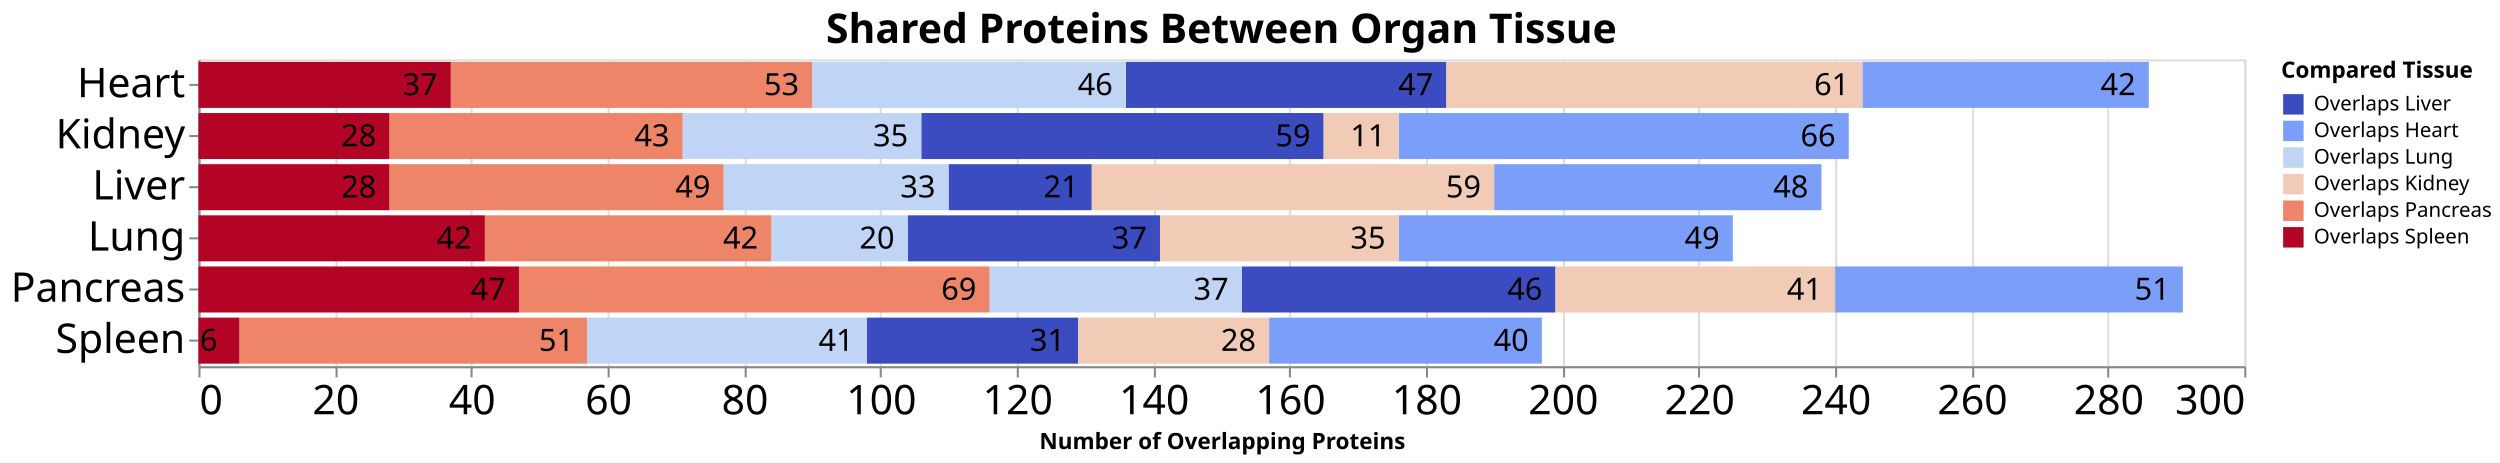
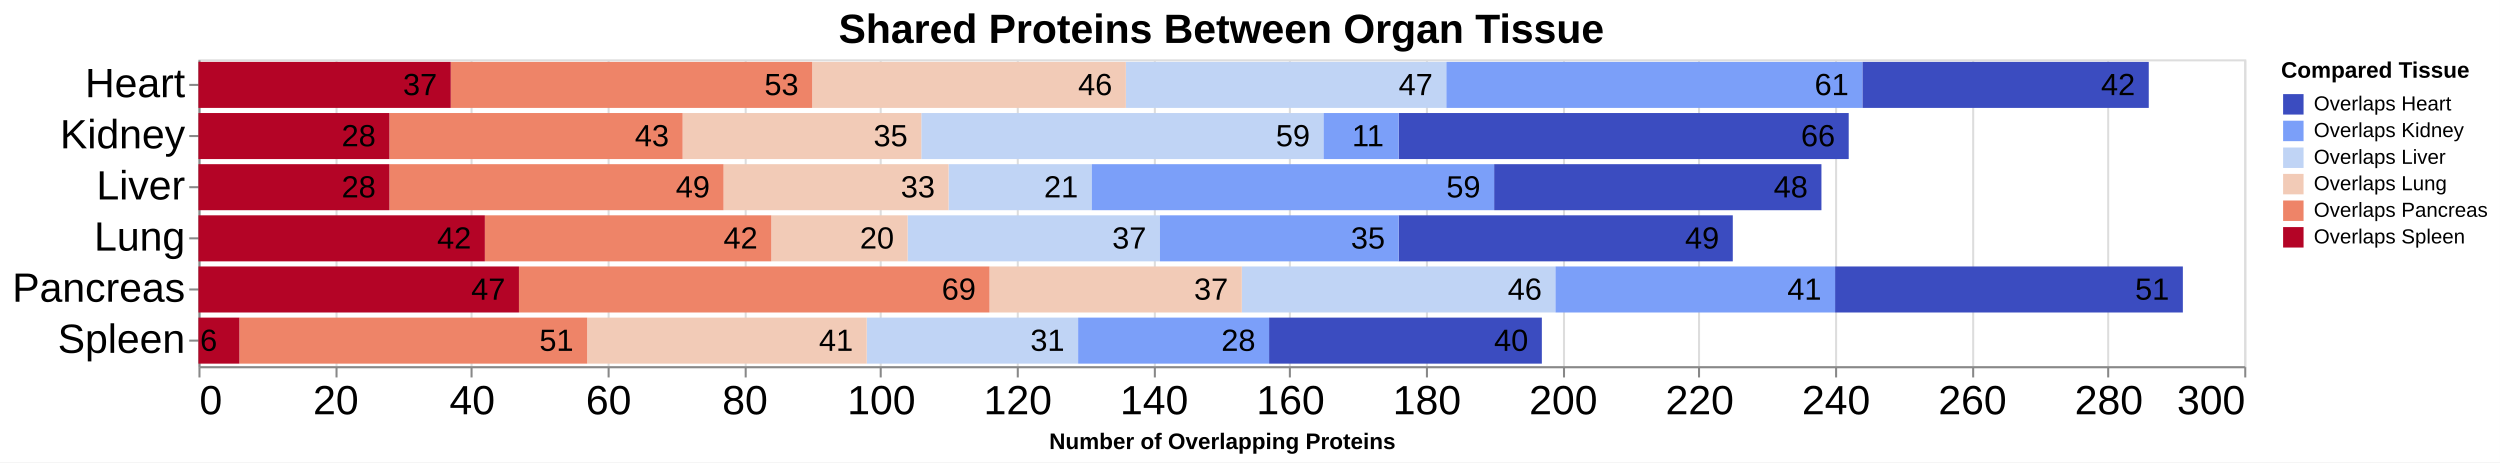
- <svg xmlns="http://www.w3.org/2000/svg" class="marks" width="1222" height="226" viewBox="0 0 1222 226" version="1.1">
-   <rect width="1222" height="226" style="fill: white;" />
-   <g transform="translate(97,29)">
-     <g class="mark-group role-frame root">
-       <g transform="translate(0,0)">
-         <path class="background" d="M0.5,0.5h1000v150h-1000Z" style="fill: none; stroke: #ddd;" />
-         <g>
-           <g class="mark-group role-axis">
-             <g transform="translate(0.5,150.5)">
-               <path class="background" d="M0,0h0v0h0Z" style="pointer-events: none; fill: none;" />
-               <g>
-                 <g class="mark-rule role-axis-grid" style="pointer-events: none;">
-                   <line transform="translate(0,0)" x2="0" y2="-150" style="fill: none; stroke: #ddd; stroke-width: 1; opacity: 1;" />
-                   <line transform="translate(67,0)" x2="0" y2="-150" style="fill: none; stroke: #ddd; stroke-width: 1; opacity: 1;" />
-                   <line transform="translate(133,0)" x2="0" y2="-150" style="fill: none; stroke: #ddd; stroke-width: 1; opacity: 1;" />
-                   <line transform="translate(200,0)" x2="0" y2="-150" style="fill: none; stroke: #ddd; stroke-width: 1; opacity: 1;" />
-                   <line transform="translate(267,0)" x2="0" y2="-150" style="fill: none; stroke: #ddd; stroke-width: 1; opacity: 1;" />
-                   <line transform="translate(333,0)" x2="0" y2="-150" style="fill: none; stroke: #ddd; stroke-width: 1; opacity: 1;" />
-                   <line transform="translate(400,0)" x2="0" y2="-150" style="fill: none; stroke: #ddd; stroke-width: 1; opacity: 1;" />
-                   <line transform="translate(467,0)" x2="0" y2="-150" style="fill: none; stroke: #ddd; stroke-width: 1; opacity: 1;" />
-                   <line transform="translate(533,0)" x2="0" y2="-150" style="fill: none; stroke: #ddd; stroke-width: 1; opacity: 1;" />
-                   <line transform="translate(600,0)" x2="0" y2="-150" style="fill: none; stroke: #ddd; stroke-width: 1; opacity: 1;" />
-                   <line transform="translate(667,0)" x2="0" y2="-150" style="fill: none; stroke: #ddd; stroke-width: 1; opacity: 1;" />
-                   <line transform="translate(733,0)" x2="0" y2="-150" style="fill: none; stroke: #ddd; stroke-width: 1; opacity: 1;" />
-                   <line transform="translate(800,0)" x2="0" y2="-150" style="fill: none; stroke: #ddd; stroke-width: 1; opacity: 1;" />
-                   <line transform="translate(867,0)" x2="0" y2="-150" style="fill: none; stroke: #ddd; stroke-width: 1; opacity: 1;" />
-                   <line transform="translate(933,0)" x2="0" y2="-150" style="fill: none; stroke: #ddd; stroke-width: 1; opacity: 1;" />
-                   <line transform="translate(1000,0)" x2="0" y2="-150" style="fill: none; stroke: #ddd; stroke-width: 1; opacity: 1;" />
-                 </g>
-               </g>
-               <path class="foreground" d="" style="pointer-events: none; display: none; fill: none;" />
-             </g>
-           </g>
-           <g class="mark-group role-axis">
-             <g transform="translate(0.5,150.5)">
-               <path class="background" d="M0,0h0v0h0Z" style="pointer-events: none; fill: none;" />
-               <g>
-                 <g class="mark-rule role-axis-tick" style="pointer-events: none;">
-                   <line transform="translate(0,0)" x2="0" y2="5" style="fill: none; stroke: #888; stroke-width: 1; opacity: 1;" />
-                   <line transform="translate(67,0)" x2="0" y2="5" style="fill: none; stroke: #888; stroke-width: 1; opacity: 1;" />
-                   <line transform="translate(133,0)" x2="0" y2="5" style="fill: none; stroke: #888; stroke-width: 1; opacity: 1;" />
-                   <line transform="translate(200,0)" x2="0" y2="5" style="fill: none; stroke: #888; stroke-width: 1; opacity: 1;" />
-                   <line transform="translate(267,0)" x2="0" y2="5" style="fill: none; stroke: #888; stroke-width: 1; opacity: 1;" />
-                   <line transform="translate(333,0)" x2="0" y2="5" style="fill: none; stroke: #888; stroke-width: 1; opacity: 1;" />
-                   <line transform="translate(400,0)" x2="0" y2="5" style="fill: none; stroke: #888; stroke-width: 1; opacity: 1;" />
-                   <line transform="translate(467,0)" x2="0" y2="5" style="fill: none; stroke: #888; stroke-width: 1; opacity: 1;" />
-                   <line transform="translate(533,0)" x2="0" y2="5" style="fill: none; stroke: #888; stroke-width: 1; opacity: 1;" />
-                   <line transform="translate(600,0)" x2="0" y2="5" style="fill: none; stroke: #888; stroke-width: 1; opacity: 1;" />
-                   <line transform="translate(667,0)" x2="0" y2="5" style="fill: none; stroke: #888; stroke-width: 1; opacity: 1;" />
-                   <line transform="translate(733,0)" x2="0" y2="5" style="fill: none; stroke: #888; stroke-width: 1; opacity: 1;" />
-                   <line transform="translate(800,0)" x2="0" y2="5" style="fill: none; stroke: #888; stroke-width: 1; opacity: 1;" />
-                   <line transform="translate(867,0)" x2="0" y2="5" style="fill: none; stroke: #888; stroke-width: 1; opacity: 1;" />
-                   <line transform="translate(933,0)" x2="0" y2="5" style="fill: none; stroke: #888; stroke-width: 1; opacity: 1;" />
-                   <line transform="translate(1000,0)" x2="0" y2="5" style="fill: none; stroke: #888; stroke-width: 1; opacity: 1;" />
-                 </g>
-                 <g class="mark-text role-axis-label" style="pointer-events: none;">
-                   <text text-anchor="start" transform="translate(0,23)" style="font-family: sans-serif; font-size: 20px; fill: #000; opacity: 1;">0</text>
-                   <text text-anchor="middle" transform="translate(66.66667,23)" style="font-family: sans-serif; font-size: 20px; fill: #000; opacity: 1;">20</text>
-                   <text text-anchor="middle" transform="translate(133.3333,23)" style="font-family: sans-serif; font-size: 20px; fill: #000; opacity: 1;">40</text>
-                   <text text-anchor="middle" transform="translate(200,23)" style="font-family: sans-serif; font-size: 20px; fill: #000; opacity: 1;">60</text>
-                   <text text-anchor="middle" transform="translate(266.6667,23)" style="font-family: sans-serif; font-size: 20px; fill: #000; opacity: 1;">80</text>
-                   <text text-anchor="middle" transform="translate(333.3333,23)" style="font-family: sans-serif; font-size: 20px; fill: #000; opacity: 1;">100</text>
-                   <text text-anchor="middle" transform="translate(400,23)" style="font-family: sans-serif; font-size: 20px; fill: #000; opacity: 1;">120</text>
-                   <text text-anchor="middle" transform="translate(466.6667,23)" style="font-family: sans-serif; font-size: 20px; fill: #000; opacity: 1;">140</text>
-                   <text text-anchor="middle" transform="translate(533.3333,23)" style="font-family: sans-serif; font-size: 20px; fill: #000; opacity: 1;">160</text>
-                   <text text-anchor="middle" transform="translate(600,23)" style="font-family: sans-serif; font-size: 20px; fill: #000; opacity: 1;">180</text>
-                   <text text-anchor="middle" transform="translate(666.6667,23)" style="font-family: sans-serif; font-size: 20px; fill: #000; opacity: 1;">200</text>
-                   <text text-anchor="middle" transform="translate(733.3333,23)" style="font-family: sans-serif; font-size: 20px; fill: #000; opacity: 1;">220</text>
-                   <text text-anchor="middle" transform="translate(800,23)" style="font-family: sans-serif; font-size: 20px; fill: #000; opacity: 1;">240</text>
-                   <text text-anchor="middle" transform="translate(866.6667,23)" style="font-family: sans-serif; font-size: 20px; fill: #000; opacity: 1;">260</text>
-                   <text text-anchor="middle" transform="translate(933.3333,23)" style="font-family: sans-serif; font-size: 20px; fill: #000; opacity: 1;">280</text>
-                   <text text-anchor="end" transform="translate(1000,23)" style="font-family: sans-serif; font-size: 20px; fill: #000; opacity: 1;">300</text>
-                 </g>
-                 <g class="mark-rule role-axis-domain" style="pointer-events: none;">
-                   <line transform="translate(0,0)" x2="1000" y2="0" style="fill: none; stroke: #888; stroke-width: 1; opacity: 1;" />
-                 </g>
-                 <g class="mark-text role-axis-title" style="pointer-events: none;">
-                   <text text-anchor="middle" transform="translate(500,40)" style="font-family: sans-serif; font-size: 11px; font-weight: bold; fill: #000; opacity: 1;">Number of Overlapping Proteins</text>
-                 </g>
-               </g>
-               <path class="foreground" d="" style="pointer-events: none; display: none; fill: none;" />
-             </g>
-           </g>
-           <g class="mark-group role-axis">
-             <g transform="translate(0.5,0.5)">
-               <path class="background" d="M0,0h0v0h0Z" style="pointer-events: none; fill: none;" />
-               <g>
-                 <g class="mark-rule role-axis-tick" style="pointer-events: none;">
-                   <line transform="translate(0,12)" x2="-5" y2="0" style="fill: none; stroke: #888; stroke-width: 1; opacity: 1;" />
-                   <line transform="translate(0,37)" x2="-5" y2="0" style="fill: none; stroke: #888; stroke-width: 1; opacity: 1;" />
-                   <line transform="translate(0,62)" x2="-5" y2="0" style="fill: none; stroke: #888; stroke-width: 1; opacity: 1;" />
-                   <line transform="translate(0,87)" x2="-5" y2="0" style="fill: none; stroke: #888; stroke-width: 1; opacity: 1;" />
-                   <line transform="translate(0,112)" x2="-5" y2="0" style="fill: none; stroke: #888; stroke-width: 1; opacity: 1;" />
-                   <line transform="translate(0,137)" x2="-5" y2="0" style="fill: none; stroke: #888; stroke-width: 1; opacity: 1;" />
-                 </g>
-                 <g class="mark-text role-axis-label" style="pointer-events: none;">
-                   <text text-anchor="end" transform="translate(-7,18)" style="font-family: sans-serif; font-size: 20px; fill: #000; opacity: 1;">Heart</text>
-                   <text text-anchor="end" transform="translate(-7,43)" style="font-family: sans-serif; font-size: 20px; fill: #000; opacity: 1;">Kidney</text>
-                   <text text-anchor="end" transform="translate(-7,68)" style="font-family: sans-serif; font-size: 20px; fill: #000; opacity: 1;">Liver</text>
-                   <text text-anchor="end" transform="translate(-7,93)" style="font-family: sans-serif; font-size: 20px; fill: #000; opacity: 1;">Lung</text>
-                   <text text-anchor="end" transform="translate(-7,118)" style="font-family: sans-serif; font-size: 20px; fill: #000; opacity: 1;">Pancreas</text>
-                   <text text-anchor="end" transform="translate(-7,143)" style="font-family: sans-serif; font-size: 20px; fill: #000; opacity: 1;">Spleen</text>
-                 </g>
-                 <g class="mark-rule role-axis-domain" style="pointer-events: none;">
-                   <line transform="translate(0,0)" x2="0" y2="150" style="fill: none; stroke: #888; stroke-width: 1; opacity: 1;" />
-                 </g>
-               </g>
-               <path class="foreground" d="" style="pointer-events: none; display: none; fill: none;" />
-             </g>
-           </g>
-           <g class="mark-rect role-mark layer_0_marks">
-             <path d="M366.667,51.25h70v22.5h-70Z" style="fill: #3b4cc0;" />
-             <path d="M633.333,51.25h160v22.5h-160Z" style="fill: #7b9ff9;" />
-             <path d="M256.667,51.25h110v22.5h-110Z" style="fill: #c0d4f5;" />
-             <path d="M436.667,51.25h196.667v22.5h-196.667Z" style="fill: #f2cbb7;" />
-             <path d="M93.333,51.25h163.333v22.5h-163.333Z" style="fill: #ee8468;" />
-             <path d="M0,51.25h93.333v22.5h-93.333Z" style="fill: #b40426;" />
-             <path d="M453.333,1.25h156.667v22.5h-156.667Z" style="fill: #3b4cc0;" />
-             <path d="M813.333,1.25h140v22.5h-140Z" style="fill: #7b9ff9;" />
-             <path d="M300,1.25h153.333v22.5h-153.333Z" style="fill: #c0d4f5;" />
-             <path d="M610,1.25h203.333v22.5h-203.333Z" style="fill: #f2cbb7;" />
-             <path d="M123.333,1.25h176.667v22.5h-176.667Z" style="fill: #ee8468;" />
-             <path d="M0,1.25h123.333v22.5h-123.333Z" style="fill: #b40426;" />
-             <path d="M346.667,76.25h123.333v22.5h-123.333Z" style="fill: #3b4cc0;" />
-             <path d="M586.667,76.25h163.333v22.5h-163.333Z" style="fill: #7b9ff9;" />
-             <path d="M280,76.25h66.667v22.5h-66.667Z" style="fill: #c0d4f5;" />
-             <path d="M470,76.25h116.667v22.5h-116.667Z" style="fill: #f2cbb7;" />
-             <path d="M140,76.25h140v22.5h-140Z" style="fill: #ee8468;" />
-             <path d="M0,76.25h140v22.5h-140Z" style="fill: #b40426;" />
-             <path d="M353.333,26.25h196.667v22.5h-196.667Z" style="fill: #3b4cc0;" />
-             <path d="M586.667,26.25h220v22.5h-220Z" style="fill: #7b9ff9;" />
-             <path d="M236.667,26.25h116.667v22.5h-116.667Z" style="fill: #c0d4f5;" />
-             <path d="M550,26.25h36.667v22.5h-36.667Z" style="fill: #f2cbb7;" />
-             <path d="M93.333,26.25h143.333v22.5h-143.333Z" style="fill: #ee8468;" />
-             <path d="M0,26.25h93.333v22.5h-93.333Z" style="fill: #b40426;" />
-             <path d="M510,101.25h153.333v22.5h-153.333Z" style="fill: #3b4cc0;" />
-             <path d="M800,101.25h170v22.5h-170Z" style="fill: #7b9ff9;" />
-             <path d="M386.667,101.25h123.333v22.5h-123.333Z" style="fill: #c0d4f5;" />
-             <path d="M663.333,101.25h136.667v22.5h-136.667Z" style="fill: #f2cbb7;" />
-             <path d="M156.667,101.25h230v22.5h-230Z" style="fill: #ee8468;" />
-             <path d="M0,101.25h156.667v22.5h-156.667Z" style="fill: #b40426;" />
-             <path d="M326.667,126.25h103.333v22.5h-103.333Z" style="fill: #3b4cc0;" />
-             <path d="M523.333,126.25h133.333v22.5h-133.333Z" style="fill: #7b9ff9;" />
-             <path d="M190,126.25h136.667v22.5h-136.667Z" style="fill: #c0d4f5;" />
-             <path d="M430,126.25h93.333v22.5h-93.333Z" style="fill: #f2cbb7;" />
-             <path d="M20,126.25h170v22.5h-170Z" style="fill: #ee8468;" />
-             <path d="M0,126.25h20v22.5h-20Z" style="fill: #b40426;" />
-           </g>
-           <g class="mark-text role-mark layer_1_marks">
-             <text text-anchor="middle" transform="translate(421.6667,67.5)" style="font-family: sans-serif; font-size: 15px; fill: black;">21</text>
-             <text text-anchor="middle" transform="translate(778.3333,67.5)" style="font-family: sans-serif; font-size: 15px; fill: black;">48</text>
-             <text text-anchor="middle" transform="translate(351.6667,67.5)" style="font-family: sans-serif; font-size: 15px; fill: black;">33</text>
-             <text text-anchor="middle" transform="translate(618.3333,67.5)" style="font-family: sans-serif; font-size: 15px; fill: black;">59</text>
-             <text text-anchor="middle" transform="translate(241.6667,67.5)" style="font-family: sans-serif; font-size: 15px; fill: black;">49</text>
-             <text text-anchor="middle" transform="translate(78.33333,67.5)" style="font-family: sans-serif; font-size: 15px; fill: black;">28</text>
-             <text text-anchor="middle" transform="translate(595,17.5)" style="font-family: sans-serif; font-size: 15px; fill: black;">47</text>
-             <text text-anchor="middle" transform="translate(938.3333,17.5)" style="font-family: sans-serif; font-size: 15px; fill: black;">42</text>
-             <text text-anchor="middle" transform="translate(438.3333,17.5)" style="font-family: sans-serif; font-size: 15px; fill: black;">46</text>
-             <text text-anchor="middle" transform="translate(798.3333,17.5)" style="font-family: sans-serif; font-size: 15px; fill: black;">61</text>
-             <text text-anchor="middle" transform="translate(285,17.5)" style="font-family: sans-serif; font-size: 15px; fill: black;">53</text>
-             <text text-anchor="middle" transform="translate(108.3333,17.5)" style="font-family: sans-serif; font-size: 15px; fill: black;">37</text>
-             <text text-anchor="middle" transform="translate(455,92.5)" style="font-family: sans-serif; font-size: 15px; fill: black;">37</text>
-             <text text-anchor="middle" transform="translate(735,92.5)" style="font-family: sans-serif; font-size: 15px; fill: black;">49</text>
-             <text text-anchor="middle" transform="translate(331.6667,92.5)" style="font-family: sans-serif; font-size: 15px; fill: black;">20</text>
-             <text text-anchor="middle" transform="translate(571.6667,92.5)" style="font-family: sans-serif; font-size: 15px; fill: black;">35</text>
-             <text text-anchor="middle" transform="translate(265,92.5)" style="font-family: sans-serif; font-size: 15px; fill: black;">42</text>
-             <text text-anchor="middle" transform="translate(125,92.5)" style="font-family: sans-serif; font-size: 15px; fill: black;">42</text>
-             <text text-anchor="middle" transform="translate(535,42.5)" style="font-family: sans-serif; font-size: 15px; fill: black;">59</text>
-             <text text-anchor="middle" transform="translate(791.6667,42.5)" style="font-family: sans-serif; font-size: 15px; fill: black;">66</text>
-             <text text-anchor="middle" transform="translate(338.3333,42.5)" style="font-family: sans-serif; font-size: 15px; fill: black;">35</text>
-             <text text-anchor="middle" transform="translate(571.6667,42.5)" style="font-family: sans-serif; font-size: 15px; fill: black;">11</text>
-             <text text-anchor="middle" transform="translate(221.6667,42.5)" style="font-family: sans-serif; font-size: 15px; fill: black;">43</text>
-             <text text-anchor="middle" transform="translate(78.33333,42.5)" style="font-family: sans-serif; font-size: 15px; fill: black;">28</text>
-             <text text-anchor="middle" transform="translate(648.3333,117.5)" style="font-family: sans-serif; font-size: 15px; fill: black;">46</text>
-             <text text-anchor="middle" transform="translate(955,117.5)" style="font-family: sans-serif; font-size: 15px; fill: black;">51</text>
-             <text text-anchor="middle" transform="translate(495,117.5)" style="font-family: sans-serif; font-size: 15px; fill: black;">37</text>
-             <text text-anchor="middle" transform="translate(785,117.5)" style="font-family: sans-serif; font-size: 15px; fill: black;">41</text>
-             <text text-anchor="middle" transform="translate(371.6667,117.5)" style="font-family: sans-serif; font-size: 15px; fill: black;">69</text>
-             <text text-anchor="middle" transform="translate(141.6667,117.5)" style="font-family: sans-serif; font-size: 15px; fill: black;">47</text>
-             <text text-anchor="middle" transform="translate(415,142.5)" style="font-family: sans-serif; font-size: 15px; fill: black;">31</text>
-             <text text-anchor="middle" transform="translate(641.6667,142.5)" style="font-family: sans-serif; font-size: 15px; fill: black;">40</text>
-             <text text-anchor="middle" transform="translate(311.6667,142.5)" style="font-family: sans-serif; font-size: 15px; fill: black;">41</text>
-             <text text-anchor="middle" transform="translate(508.3333,142.5)" style="font-family: sans-serif; font-size: 15px; fill: black;">28</text>
-             <text text-anchor="middle" transform="translate(175,142.5)" style="font-family: sans-serif; font-size: 15px; fill: black;">51</text>
-             <text text-anchor="middle" transform="translate(5,142.5)" style="font-family: sans-serif; font-size: 15px; fill: black;">6</text>
-           </g>
-           <g class="mark-group role-legend">
-             <g transform="translate(1018,0)">
-               <path class="background" d="M0,0h102v92h-102Z" style="pointer-events: none; fill: none;" />
-               <g>
-                 <g class="mark-group role-legend-entry">
-                   <g transform="translate(0,16)">
-                     <path class="background" d="M0,0h0v0h0Z" style="pointer-events: none; fill: none;" />
-                     <g>
-                       <g class="mark-group role-scope">
-                         <g transform="translate(0,0)">
-                           <path class="background" d="M0,0h101.039v11h-101.039Z" style="pointer-events: none; fill: none; opacity: 1;" />
-                           <g>
-                             <g class="mark-symbol role-legend-symbol" style="pointer-events: none;">
-                               <path transform="translate(6,6)" d="M-5,-5h10v10h-10Z" style="fill: #3b4cc0; stroke-width: 1.5; opacity: 1;" />
-                             </g>
-                             <g class="mark-text role-legend-label" style="pointer-events: none;">
-                               <text text-anchor="start" transform="translate(16,9)" style="font-family: sans-serif; font-size: 10px; fill: #000; opacity: 1;">Overlaps Liver</text>
-                             </g>
-                           </g>
-                           <path class="foreground" d="" style="pointer-events: none; display: none; fill: none;" />
-                         </g>
-                         <g transform="translate(0,13)">
-                           <path class="background" d="M0,0h101.039v11h-101.039Z" style="pointer-events: none; fill: none; opacity: 1;" />
-                           <g>
-                             <g class="mark-symbol role-legend-symbol" style="pointer-events: none;">
-                               <path transform="translate(6,6)" d="M-5,-5h10v10h-10Z" style="fill: #7b9ff9; stroke-width: 1.5; opacity: 1;" />
-                             </g>
-                             <g class="mark-text role-legend-label" style="pointer-events: none;">
-                               <text text-anchor="start" transform="translate(16,9)" style="font-family: sans-serif; font-size: 10px; fill: #000; opacity: 1;">Overlaps Heart</text>
-                             </g>
-                           </g>
-                           <path class="foreground" d="" style="pointer-events: none; display: none; fill: none;" />
-                         </g>
-                         <g transform="translate(0,26)">
-                           <path class="background" d="M0,0h101.039v11h-101.039Z" style="pointer-events: none; fill: none; opacity: 1;" />
-                           <g>
-                             <g class="mark-symbol role-legend-symbol" style="pointer-events: none;">
-                               <path transform="translate(6,6)" d="M-5,-5h10v10h-10Z" style="fill: #c0d4f5; stroke-width: 1.5; opacity: 1;" />
-                             </g>
-                             <g class="mark-text role-legend-label" style="pointer-events: none;">
-                               <text text-anchor="start" transform="translate(16,9)" style="font-family: sans-serif; font-size: 10px; fill: #000; opacity: 1;">Overlaps Lung</text>
-                             </g>
-                           </g>
-                           <path class="foreground" d="" style="pointer-events: none; display: none; fill: none;" />
-                         </g>
-                         <g transform="translate(0,39)">
-                           <path class="background" d="M0,0h101.039v11h-101.039Z" style="pointer-events: none; fill: none; opacity: 1;" />
-                           <g>
-                             <g class="mark-symbol role-legend-symbol" style="pointer-events: none;">
-                               <path transform="translate(6,6)" d="M-5,-5h10v10h-10Z" style="fill: #f2cbb7; stroke-width: 1.5; opacity: 1;" />
-                             </g>
-                             <g class="mark-text role-legend-label" style="pointer-events: none;">
-                               <text text-anchor="start" transform="translate(16,9)" style="font-family: sans-serif; font-size: 10px; fill: #000; opacity: 1;">Overlaps Kidney</text>
-                             </g>
-                           </g>
-                           <path class="foreground" d="" style="pointer-events: none; display: none; fill: none;" />
-                         </g>
-                         <g transform="translate(0,52)">
-                           <path class="background" d="M0,0h101.039v11h-101.039Z" style="pointer-events: none; fill: none; opacity: 1;" />
-                           <g>
-                             <g class="mark-symbol role-legend-symbol" style="pointer-events: none;">
-                               <path transform="translate(6,6)" d="M-5,-5h10v10h-10Z" style="fill: #ee8468; stroke-width: 1.5; opacity: 1;" />
-                             </g>
-                             <g class="mark-text role-legend-label" style="pointer-events: none;">
-                               <text text-anchor="start" transform="translate(16,9)" style="font-family: sans-serif; font-size: 10px; fill: #000; opacity: 1;">Overlaps Pancreas</text>
-                             </g>
-                           </g>
-                           <path class="foreground" d="" style="pointer-events: none; display: none; fill: none;" />
-                         </g>
-                         <g transform="translate(0,65)">
-                           <path class="background" d="M0,0h101.039v11h-101.039Z" style="pointer-events: none; fill: none; opacity: 1;" />
-                           <g>
-                             <g class="mark-symbol role-legend-symbol" style="pointer-events: none;">
-                               <path transform="translate(6,6)" d="M-5,-5h10v10h-10Z" style="fill: #b40426; stroke-width: 1.5; opacity: 1;" />
-                             </g>
-                             <g class="mark-text role-legend-label" style="pointer-events: none;">
-                               <text text-anchor="start" transform="translate(16,9)" style="font-family: sans-serif; font-size: 10px; fill: #000; opacity: 1;">Overlaps Spleen</text>
-                             </g>
-                           </g>
-                           <path class="foreground" d="" style="pointer-events: none; display: none; fill: none;" />
-                         </g>
-                       </g>
-                     </g>
-                     <path class="foreground" d="" style="pointer-events: none; display: none; fill: none;" />
-                   </g>
-                 </g>
-                 <g class="mark-text role-legend-title" style="pointer-events: none;">
-                   <text text-anchor="start" transform="translate(0,9)" style="font-family: sans-serif; font-size: 11px; font-weight: bold; fill: #000; opacity: 1;">Compared Tissue</text>
-                 </g>
-               </g>
-               <path class="foreground" d="" style="pointer-events: none; display: none; fill: none;" />
-             </g>
-           </g>
-           <g class="mark-group role-title">
-             <g transform="translate(500,-24)">
-               <path class="background" d="M0,0h0v0h0Z" style="pointer-events: none; fill: none;" />
-               <g>
-                 <g class="mark-text role-title-text" style="pointer-events: none;">
-                   <text text-anchor="middle" transform="translate(0,16)" style="font-family: sans-serif; font-size: 20px; font-weight: bold; fill: #000; opacity: 1;">Shared Proteins Between Organ Tissue</text>
-                 </g>
-               </g>
-               <path class="foreground" d="" style="pointer-events: none; display: none; fill: none;" />
-             </g>
-           </g>
-         </g>
-         <path class="foreground" d="" style="display: none; fill: none;" />
+ <svg xmlns="http://www.w3.org/2000/svg" width="100%" height="100%" viewBox="0 0 6789 1256" version="1.1" xml:space="preserve" style="fill-rule:evenodd;clip-rule:evenodd;">
+   <rect x="0" y="0" width="6788.89" height="1255.56" style="fill:#fff;" />
+   <rect x="541.667" y="163.889" width="5555.56" height="833.333" style="fill:none;fill-rule:nonzero;stroke:#ddd;stroke-width:5.56px;" />
+   <g>
+     <g>
+       <g>
+         <g>
+           <path d="M541.667,997.222l-0,-833.333" style="fill:none;fill-rule:nonzero;stroke:#ddd;stroke-width:5.56px;" />
+           <path d="M913.889,997.222l-0,-833.333" style="fill:none;fill-rule:nonzero;stroke:#ddd;stroke-width:5.56px;" />
+           <path d="M1280.56,997.222l-0,-833.333" style="fill:none;fill-rule:nonzero;stroke:#ddd;stroke-width:5.56px;" />
+           <path d="M1652.78,997.222l-0,-833.333" style="fill:none;fill-rule:nonzero;stroke:#ddd;stroke-width:5.56px;" />
+           <path d="M2025,997.222l0,-833.333" style="fill:none;fill-rule:nonzero;stroke:#ddd;stroke-width:5.56px;" />
+           <path d="M2391.67,997.222l-0,-833.333" style="fill:none;fill-rule:nonzero;stroke:#ddd;stroke-width:5.56px;" />
+           <path d="M2763.89,997.222l-0,-833.333" style="fill:none;fill-rule:nonzero;stroke:#ddd;stroke-width:5.56px;" />
+           <path d="M3136.11,997.222l0,-833.333" style="fill:none;fill-rule:nonzero;stroke:#ddd;stroke-width:5.56px;" />
+           <path d="M3502.78,997.222l-0,-833.333" style="fill:none;fill-rule:nonzero;stroke:#ddd;stroke-width:5.56px;" />
+           <path d="M3875,997.222l0,-833.333" style="fill:none;fill-rule:nonzero;stroke:#ddd;stroke-width:5.56px;" />
+           <path d="M4247.22,997.222l0,-833.333" style="fill:none;fill-rule:nonzero;stroke:#ddd;stroke-width:5.56px;" />
+           <path d="M4613.89,997.222l-0,-833.333" style="fill:none;fill-rule:nonzero;stroke:#ddd;stroke-width:5.56px;" />
+           <path d="M4986.11,997.222l0,-833.333" style="fill:none;fill-rule:nonzero;stroke:#ddd;stroke-width:5.56px;" />
+           <path d="M5358.33,997.222l0,-833.333" style="fill:none;fill-rule:nonzero;stroke:#ddd;stroke-width:5.56px;" />
+           <path d="M5725,997.222l0,-833.333" style="fill:none;fill-rule:nonzero;stroke:#ddd;stroke-width:5.56px;" />
+           <path d="M6097.22,997.222l0,-833.333" style="fill:none;fill-rule:nonzero;stroke:#ddd;stroke-width:5.56px;" />
+         </g>
+       </g>
+     </g>
+   </g>
+   <g>
+     <g>
+       <g>
+         <g>
+           <path d="M541.667,997.222l-0,27.778" style="fill:none;fill-rule:nonzero;stroke:#888;stroke-width:5.56px;" />
+           <path d="M913.889,997.222l-0,27.778" style="fill:none;fill-rule:nonzero;stroke:#888;stroke-width:5.56px;" />
+           <path d="M1280.56,997.222l-0,27.778" style="fill:none;fill-rule:nonzero;stroke:#888;stroke-width:5.56px;" />
+           <path d="M1652.78,997.222l-0,27.778" style="fill:none;fill-rule:nonzero;stroke:#888;stroke-width:5.56px;" />
+           <path d="M2025,997.222l0,27.778" style="fill:none;fill-rule:nonzero;stroke:#888;stroke-width:5.56px;" />
+           <path d="M2391.67,997.222l-0,27.778" style="fill:none;fill-rule:nonzero;stroke:#888;stroke-width:5.56px;" />
+           <path d="M2763.89,997.222l-0,27.778" style="fill:none;fill-rule:nonzero;stroke:#888;stroke-width:5.56px;" />
+           <path d="M3136.11,997.222l0,27.778" style="fill:none;fill-rule:nonzero;stroke:#888;stroke-width:5.56px;" />
+           <path d="M3502.78,997.222l-0,27.778" style="fill:none;fill-rule:nonzero;stroke:#888;stroke-width:5.56px;" />
+           <path d="M3875,997.222l0,27.778" style="fill:none;fill-rule:nonzero;stroke:#888;stroke-width:5.56px;" />
+           <path d="M4247.22,997.222l0,27.778" style="fill:none;fill-rule:nonzero;stroke:#888;stroke-width:5.56px;" />
+           <path d="M4613.89,997.222l-0,27.778" style="fill:none;fill-rule:nonzero;stroke:#888;stroke-width:5.56px;" />
+           <path d="M4986.11,997.222l0,27.778" style="fill:none;fill-rule:nonzero;stroke:#888;stroke-width:5.56px;" />
+           <path d="M5358.33,997.222l0,27.778" style="fill:none;fill-rule:nonzero;stroke:#888;stroke-width:5.56px;" />
+           <path d="M5725,997.222l0,27.778" style="fill:none;fill-rule:nonzero;stroke:#888;stroke-width:5.56px;" />
+           <path d="M6097.22,997.222l0,27.778" style="fill:none;fill-rule:nonzero;stroke:#888;stroke-width:5.56px;" />
+         </g>
+         <g>
+           <text x="541.667px" y="1125px" style="font-family:'ArialMT', 'Arial', sans-serif;font-size:111.111px;">0</text>
+           <text x="850.242px" y="1125px" style="font-family:'ArialMT', 'Arial', sans-serif;font-size:111.111px;">20</text>
+           <text x="1220.61px" y="1125px" style="font-family:'ArialMT', 'Arial', sans-serif;font-size:111.111px;">40</text>
+           <text x="1590.98px" y="1125px" style="font-family:'ArialMT', 'Arial', sans-serif;font-size:111.111px;">60</text>
+           <text x="1961.35px" y="1125px" style="font-family:'ArialMT', 'Arial', sans-serif;font-size:111.111px;">80</text>
+           <text x="2300.83px" y="1125px" style="font-family:'ArialMT', 'Arial', sans-serif;font-size:111.111px;">100</text>
+           <text x="2671.2px" y="1125px" style="font-family:'ArialMT', 'Arial', sans-serif;font-size:111.111px;">120</text>
+           <text x="3041.57px" y="1125px" style="font-family:'ArialMT', 'Arial', sans-serif;font-size:111.111px;">140</text>
+           <text x="3411.94px" y="1125px" style="font-family:'ArialMT', 'Arial', sans-serif;font-size:111.111px;">160</text>
+           <text x="3782.31px" y="1125px" style="font-family:'ArialMT', 'Arial', sans-serif;font-size:111.111px;">180</text>
+           <text x="4152.68px" y="1125px" style="font-family:'ArialMT', 'Arial', sans-serif;font-size:111.111px;">200</text>
+           <text x="4523.05px" y="1125px" style="font-family:'ArialMT', 'Arial', sans-serif;font-size:111.111px;">220</text>
+           <text x="4893.42px" y="1125px" style="font-family:'ArialMT', 'Arial', sans-serif;font-size:111.111px;">240</text>
+           <text x="5263.79px" y="1125px" style="font-family:'ArialMT', 'Arial', sans-serif;font-size:111.111px;">260</text>
+           <text x="5634.16px" y="1125px" style="font-family:'ArialMT', 'Arial', sans-serif;font-size:111.111px;">280</text>
+           <text x="5911.84px" y="1125px" style="font-family:'ArialMT', 'Arial', sans-serif;font-size:111.111px;">300</text>
+         </g>
+         <g>
+           <path d="M541.667,997.222l5555.56,0" style="fill:none;fill-rule:nonzero;stroke:#888;stroke-width:5.56px;" />
+         </g>
+         <g>
+           <text x="2849.16px" y="1219.44px" style="font-family:'Arial-BoldMT', 'Arial', sans-serif;font-weight:700;font-size:61.111px;">Number of Overlapping Proteins</text>
+         </g>
+       </g>
+     </g>
+   </g>
+   <g>
+     <g>
+       <g>
+         <g>
+           <path d="M541.667,230.556l-27.778,-0" style="fill:none;fill-rule:nonzero;stroke:#888;stroke-width:5.56px;" />
+           <path d="M541.667,369.444l-27.778,0" style="fill:none;fill-rule:nonzero;stroke:#888;stroke-width:5.56px;" />
+           <path d="M541.667,508.333l-27.778,0" style="fill:none;fill-rule:nonzero;stroke:#888;stroke-width:5.56px;" />
+           <path d="M541.667,647.222l-27.778,0" style="fill:none;fill-rule:nonzero;stroke:#888;stroke-width:5.56px;" />
+           <path d="M541.667,786.111l-27.778,0" style="fill:none;fill-rule:nonzero;stroke:#888;stroke-width:5.56px;" />
+           <path d="M541.667,925l-27.778,0" style="fill:none;fill-rule:nonzero;stroke:#888;stroke-width:5.56px;" />
+         </g>
+         <g>
+           <text x="231.076px" y="263.889px" style="font-family:'ArialMT', 'Arial', sans-serif;font-size:111.111px;">Heart</text>
+           <text x="163.043px" y="402.778px" style="font-family:'ArialMT', 'Arial', sans-serif;font-size:111.111px;">Kidney</text>
+           <text x="261.947px" y="541.667px" style="font-family:'ArialMT', 'Arial', sans-serif;font-size:111.111px;">Liver</text>
+           <text x="255.599px" y="680.556px" style="font-family:'ArialMT', 'Arial', sans-serif;font-size:111.111px;">Lung</text>
+           <text x="33.377px" y="819.444px" style="font-family:'ArialMT', 'Arial', sans-serif;font-size:111.111px;">Pancreas</text>
+           <text x="156.803px" y="958.333px" style="font-family:'ArialMT', 'Arial', sans-serif;font-size:111.111px;">Spleen</text>
+         </g>
+         <g>
+           <path d="M541.667,163.889l-0,833.333" style="fill:none;fill-rule:nonzero;stroke:#888;stroke-width:5.56px;" />
+         </g>
+       </g>
+     </g>
+   </g>
+   <g>
+     <rect x="2575.93" y="445.833" width="388.889" height="125" style="fill:#c0d4f5;fill-rule:nonzero;" />
+     <rect x="4057.41" y="445.833" width="888.889" height="125" style="fill:#3b4cc0;fill-rule:nonzero;" />
+     <rect x="1964.82" y="445.833" width="611.111" height="125" style="fill:#f2cbb7;fill-rule:nonzero;" />
+     <rect x="2964.82" y="445.833" width="1092.59" height="125" style="fill:#7b9ff9;fill-rule:nonzero;" />
+     <rect x="1057.41" y="445.833" width="907.407" height="125" style="fill:#ee8468;fill-rule:nonzero;" />
+     <rect x="538.889" y="445.833" width="518.519" height="125" style="fill:#b40426;fill-rule:nonzero;" />
+     <rect x="3057.41" y="168.056" width="870.37" height="125" style="fill:#c0d4f5;fill-rule:nonzero;" />
+     <rect x="5057.41" y="168.056" width="777.778" height="125" style="fill:#3b4cc0;fill-rule:nonzero;" />
+     <rect x="2205.56" y="168.056" width="851.852" height="125" style="fill:#f2cbb7;fill-rule:nonzero;" />
+     <rect x="3927.78" y="168.056" width="1129.63" height="125" style="fill:#7b9ff9;fill-rule:nonzero;" />
+     <rect x="1224.07" y="168.056" width="981.481" height="125" style="fill:#ee8468;fill-rule:nonzero;" />
+     <rect x="538.889" y="168.056" width="685.185" height="125" style="fill:#b40426;fill-rule:nonzero;" />
+     <rect x="2464.82" y="584.722" width="685.185" height="125" style="fill:#c0d4f5;fill-rule:nonzero;" />
+     <rect x="3798.15" y="584.722" width="907.407" height="125" style="fill:#3b4cc0;fill-rule:nonzero;" />
+     <rect x="2094.44" y="584.722" width="370.37" height="125" style="fill:#f2cbb7;fill-rule:nonzero;" />
+     <rect x="3150" y="584.722" width="648.148" height="125" style="fill:#7b9ff9;fill-rule:nonzero;" />
+     <rect x="1316.67" y="584.722" width="777.778" height="125" style="fill:#ee8468;fill-rule:nonzero;" />
+     <rect x="538.889" y="584.722" width="777.778" height="125" style="fill:#b40426;fill-rule:nonzero;" />
+     <rect x="2501.85" y="306.944" width="1092.59" height="125" style="fill:#c0d4f5;fill-rule:nonzero;" />
+     <rect x="3798.15" y="306.944" width="1222.22" height="125" style="fill:#3b4cc0;fill-rule:nonzero;" />
+     <rect x="1853.7" y="306.944" width="648.148" height="125" style="fill:#f2cbb7;fill-rule:nonzero;" />
+     <rect x="3594.44" y="306.944" width="203.704" height="125" style="fill:#7b9ff9;fill-rule:nonzero;" />
+     <rect x="1057.41" y="306.944" width="796.296" height="125" style="fill:#ee8468;fill-rule:nonzero;" />
+     <rect x="538.889" y="306.944" width="518.519" height="125" style="fill:#b40426;fill-rule:nonzero;" />
+     <rect x="3372.22" y="723.611" width="851.852" height="125" style="fill:#c0d4f5;fill-rule:nonzero;" />
+     <rect x="4983.33" y="723.611" width="944.444" height="125" style="fill:#3b4cc0;fill-rule:nonzero;" />
+     <rect x="2687.04" y="723.611" width="685.185" height="125" style="fill:#f2cbb7;fill-rule:nonzero;" />
+     <rect x="4224.07" y="723.611" width="759.259" height="125" style="fill:#7b9ff9;fill-rule:nonzero;" />
+     <rect x="1409.26" y="723.611" width="1277.78" height="125" style="fill:#ee8468;fill-rule:nonzero;" />
+     <rect x="538.889" y="723.611" width="870.37" height="125" style="fill:#b40426;fill-rule:nonzero;" />
+     <rect x="2353.7" y="862.5" width="574.074" height="125" style="fill:#c0d4f5;fill-rule:nonzero;" />
+     <rect x="3446.3" y="862.5" width="740.741" height="125" style="fill:#3b4cc0;fill-rule:nonzero;" />
+     <rect x="1594.44" y="862.5" width="759.259" height="125" style="fill:#f2cbb7;fill-rule:nonzero;" />
+     <rect x="2927.78" y="862.5" width="518.519" height="125" style="fill:#7b9ff9;fill-rule:nonzero;" />
+     <rect x="650" y="862.5" width="944.444" height="125" style="fill:#ee8468;fill-rule:nonzero;" />
+     <rect x="538.889" y="862.5" width="111.111" height="125" style="fill:#b40426;fill-rule:nonzero;" />
+   </g>
+   <g>
+     <text x="2835.14px" y="536.111px" style="font-family:'ArialMT', 'Arial', sans-serif;font-size:83.333px;">21</text>
+     <text x="4816.62px" y="536.111px" style="font-family:'ArialMT', 'Arial', sans-serif;font-size:83.333px;">48</text>
+     <text x="2446.25px" y="536.111px" style="font-family:'ArialMT', 'Arial', sans-serif;font-size:83.333px;">33</text>
+     <text x="3927.73px" y="536.111px" style="font-family:'ArialMT', 'Arial', sans-serif;font-size:83.333px;">59</text>
+     <text x="1835.13px" y="536.111px" style="font-family:'ArialMT', 'Arial', sans-serif;font-size:83.333px;">49</text>
+     <text x="927.728px" y="536.111px" style="font-family:'ArialMT', 'Arial', sans-serif;font-size:83.333px;">28</text>
+     <text x="3798.1px" y="258.333px" style="font-family:'ArialMT', 'Arial', sans-serif;font-size:83.333px;">47</text>
+     <text x="5705.51px" y="258.333px" style="font-family:'ArialMT', 'Arial', sans-serif;font-size:83.333px;">42</text>
+     <text x="2927.73px" y="258.333px" style="font-family:'ArialMT', 'Arial', sans-serif;font-size:83.333px;">46</text>
+     <text x="4927.73px" y="258.333px" style="font-family:'ArialMT', 'Arial', sans-serif;font-size:83.333px;">61</text>
+     <text x="2075.88px" y="258.333px" style="font-family:'ArialMT', 'Arial', sans-serif;font-size:83.333px;">53</text>
+     <text x="1094.39px" y="258.333px" style="font-family:'ArialMT', 'Arial', sans-serif;font-size:83.333px;">37</text>
+     <text x="3020.32px" y="675px" style="font-family:'ArialMT', 'Arial', sans-serif;font-size:83.333px;">37</text>
+     <text x="4575.88px" y="675px" style="font-family:'ArialMT', 'Arial', sans-serif;font-size:83.333px;">49</text>
+     <text x="2335.14px" y="675px" style="font-family:'ArialMT', 'Arial', sans-serif;font-size:83.333px;">20</text>
+     <text x="3668.47px" y="675px" style="font-family:'ArialMT', 'Arial', sans-serif;font-size:83.333px;">35</text>
+     <text x="1964.77px" y="675px" style="font-family:'ArialMT', 'Arial', sans-serif;font-size:83.333px;">42</text>
+     <text x="1186.99px" y="675px" style="font-family:'ArialMT', 'Arial', sans-serif;font-size:83.333px;">42</text>
+     <text x="3464.76px" y="397.222px" style="font-family:'ArialMT', 'Arial', sans-serif;font-size:83.333px;">59</text>
+     <text x="4890.69px" y="397.222px" style="font-family:'ArialMT', 'Arial', sans-serif;font-size:83.333px;">66</text>
+     <text x="2372.17px" y="397.222px" style="font-family:'ArialMT', 'Arial', sans-serif;font-size:83.333px;">35</text>
+     <text x="3671.56px" y="397.222px" style="font-family:'ArialMT', 'Arial', sans-serif;font-size:83.333px;">1<tspan x="3711.72px " y="397.222px ">1</tspan>
+     </text>
+     <text x="1724.02px" y="397.222px" style="font-family:'ArialMT', 'Arial', sans-serif;font-size:83.333px;">43</text>
+     <text x="927.728px" y="397.222px" style="font-family:'ArialMT', 'Arial', sans-serif;font-size:83.333px;">28</text>
+     <text x="4094.39px" y="813.889px" style="font-family:'ArialMT', 'Arial', sans-serif;font-size:83.333px;">46</text>
+     <text x="5798.1px" y="813.889px" style="font-family:'ArialMT', 'Arial', sans-serif;font-size:83.333px;">51</text>
+     <text x="3242.54px" y="813.889px" style="font-family:'ArialMT', 'Arial', sans-serif;font-size:83.333px;">37</text>
+     <text x="4853.65px" y="813.889px" style="font-family:'ArialMT', 'Arial', sans-serif;font-size:83.333px;">41</text>
+     <text x="2557.36px" y="813.889px" style="font-family:'ArialMT', 'Arial', sans-serif;font-size:83.333px;">69</text>
+     <text x="1279.58px" y="813.889px" style="font-family:'ArialMT', 'Arial', sans-serif;font-size:83.333px;">47</text>
+     <text x="2798.1px" y="952.778px" style="font-family:'ArialMT', 'Arial', sans-serif;font-size:83.333px;">31</text>
+     <text x="4057.36px" y="952.778px" style="font-family:'ArialMT', 'Arial', sans-serif;font-size:83.333px;">40</text>
+     <text x="2224.02px" y="952.778px" style="font-family:'ArialMT', 'Arial', sans-serif;font-size:83.333px;">41</text>
+     <text x="3316.62px" y="952.778px" style="font-family:'ArialMT', 'Arial', sans-serif;font-size:83.333px;">28</text>
+     <text x="1464.77px" y="952.778px" style="font-family:'ArialMT', 'Arial', sans-serif;font-size:83.333px;">51</text>
+     <text x="543.494px" y="952.778px" style="font-family:'ArialMT', 'Arial', sans-serif;font-size:83.333px;">6</text>
+   </g>
+   <rect x="6194.44" y="161.111" width="566.667" height="511.111" style="fill:none;fill-rule:nonzero;" />
+   <g>
+     <rect x="6194.44" y="395.025" width="561.328" height="61.111" style="fill:none;fill-rule:nonzero;" />
+     <g>
+       <g>
+         <rect x="6200" y="400.581" width="55.556" height="55.556" style="fill:#c0d4f5;fill-rule:nonzero;" />
+       </g>
+       <g>
+         <text x="6283.33px" y="445.025px" style="font-family:'ArialMT', 'Arial', sans-serif;font-size:55.556px;">Overlaps Liver</text>
+       </g>
+     </g>
+   </g>
+   <g>
+     <rect x="6194.44" y="250" width="561.328" height="61.111" style="fill:none;fill-rule:nonzero;" />
+     <g>
+       <g>
+         <rect x="6200" y="255.556" width="55.556" height="55.556" style="fill:#3b4cc0;fill-rule:nonzero;" />
+       </g>
+       <g>
+         <text x="6283.33px" y="300px" style="font-family:'ArialMT', 'Arial', sans-serif;font-size:55.556px;">Overlaps Heart</text>
+       </g>
+     </g>
+   </g>
+   <g>
+     <rect x="6194.44" y="466.667" width="561.328" height="61.111" style="fill:none;fill-rule:nonzero;" />
+     <g>
+       <g>
+         <rect x="6200" y="472.222" width="55.556" height="55.556" style="fill:#f2cbb7;fill-rule:nonzero;" />
+       </g>
+       <g>
+         <text x="6283.33px" y="516.667px" style="font-family:'ArialMT', 'Arial', sans-serif;font-size:55.556px;">Overlaps Lung</text>
+       </g>
+     </g>
+   </g>
+   <g>
+     <rect x="6194.44" y="322.222" width="561.328" height="61.111" style="fill:none;fill-rule:nonzero;" />
+     <g>
+       <g>
+         <rect x="6200" y="327.778" width="55.556" height="55.556" style="fill:#7b9ff9;fill-rule:nonzero;" />
+       </g>
+       <g>
+         <text x="6283.33px" y="372.222px" style="font-family:'ArialMT', 'Arial', sans-serif;font-size:55.556px;">Overlaps Kidney</text>
+       </g>
+     </g>
+   </g>
+   <g>
+     <rect x="6194.44" y="538.889" width="561.328" height="61.111" style="fill:none;fill-rule:nonzero;" />
+     <g>
+       <g>
+         <rect x="6200" y="544.444" width="55.556" height="55.556" style="fill:#ee8468;fill-rule:nonzero;" />
+       </g>
+       <g>
+         <text x="6283.33px" y="588.889px" style="font-family:'ArialMT', 'Arial', sans-serif;font-size:55.556px;">Overlaps Pancreas</text>
+       </g>
+     </g>
+   </g>
+   <g>
+     <rect x="6194.44" y="611.111" width="561.328" height="61.111" style="fill:none;fill-rule:nonzero;" />
+     <g>
+       <g>
+         <rect x="6200" y="616.667" width="55.556" height="55.556" style="fill:#b40426;fill-rule:nonzero;" />
+       </g>
+       <g>
+         <text x="6283.33px" y="661.111px" style="font-family:'ArialMT', 'Arial', sans-serif;font-size:55.556px;">Overlaps Spleen</text>
+       </g>
+     </g>
+   </g>
+   <g>
+     <text x="6194.44px" y="211.111px" style="font-family:'Arial-BoldMT', 'Arial', sans-serif;font-weight:700;font-size:61.111px;">Compared T<tspan x="6549.86px 6566.84px " y="211.111px 211.111px ">is</tspan>sue</text>
+   </g>
+   <g>
+     <g>
+       <g>
+         <g>
+           <text x="2277.25px" y="116.667px" style="font-family:'Arial-BoldMT', 'Arial', sans-serif;font-weight:700;font-size:111.111px;">Shared Proteins Between Organ T<tspan x="4071.96px 4102.83px " y="116.667px 116.667px ">is</tspan>sue</text>
+         </g>
      </g>
    </g>
  </g>
</svg>
